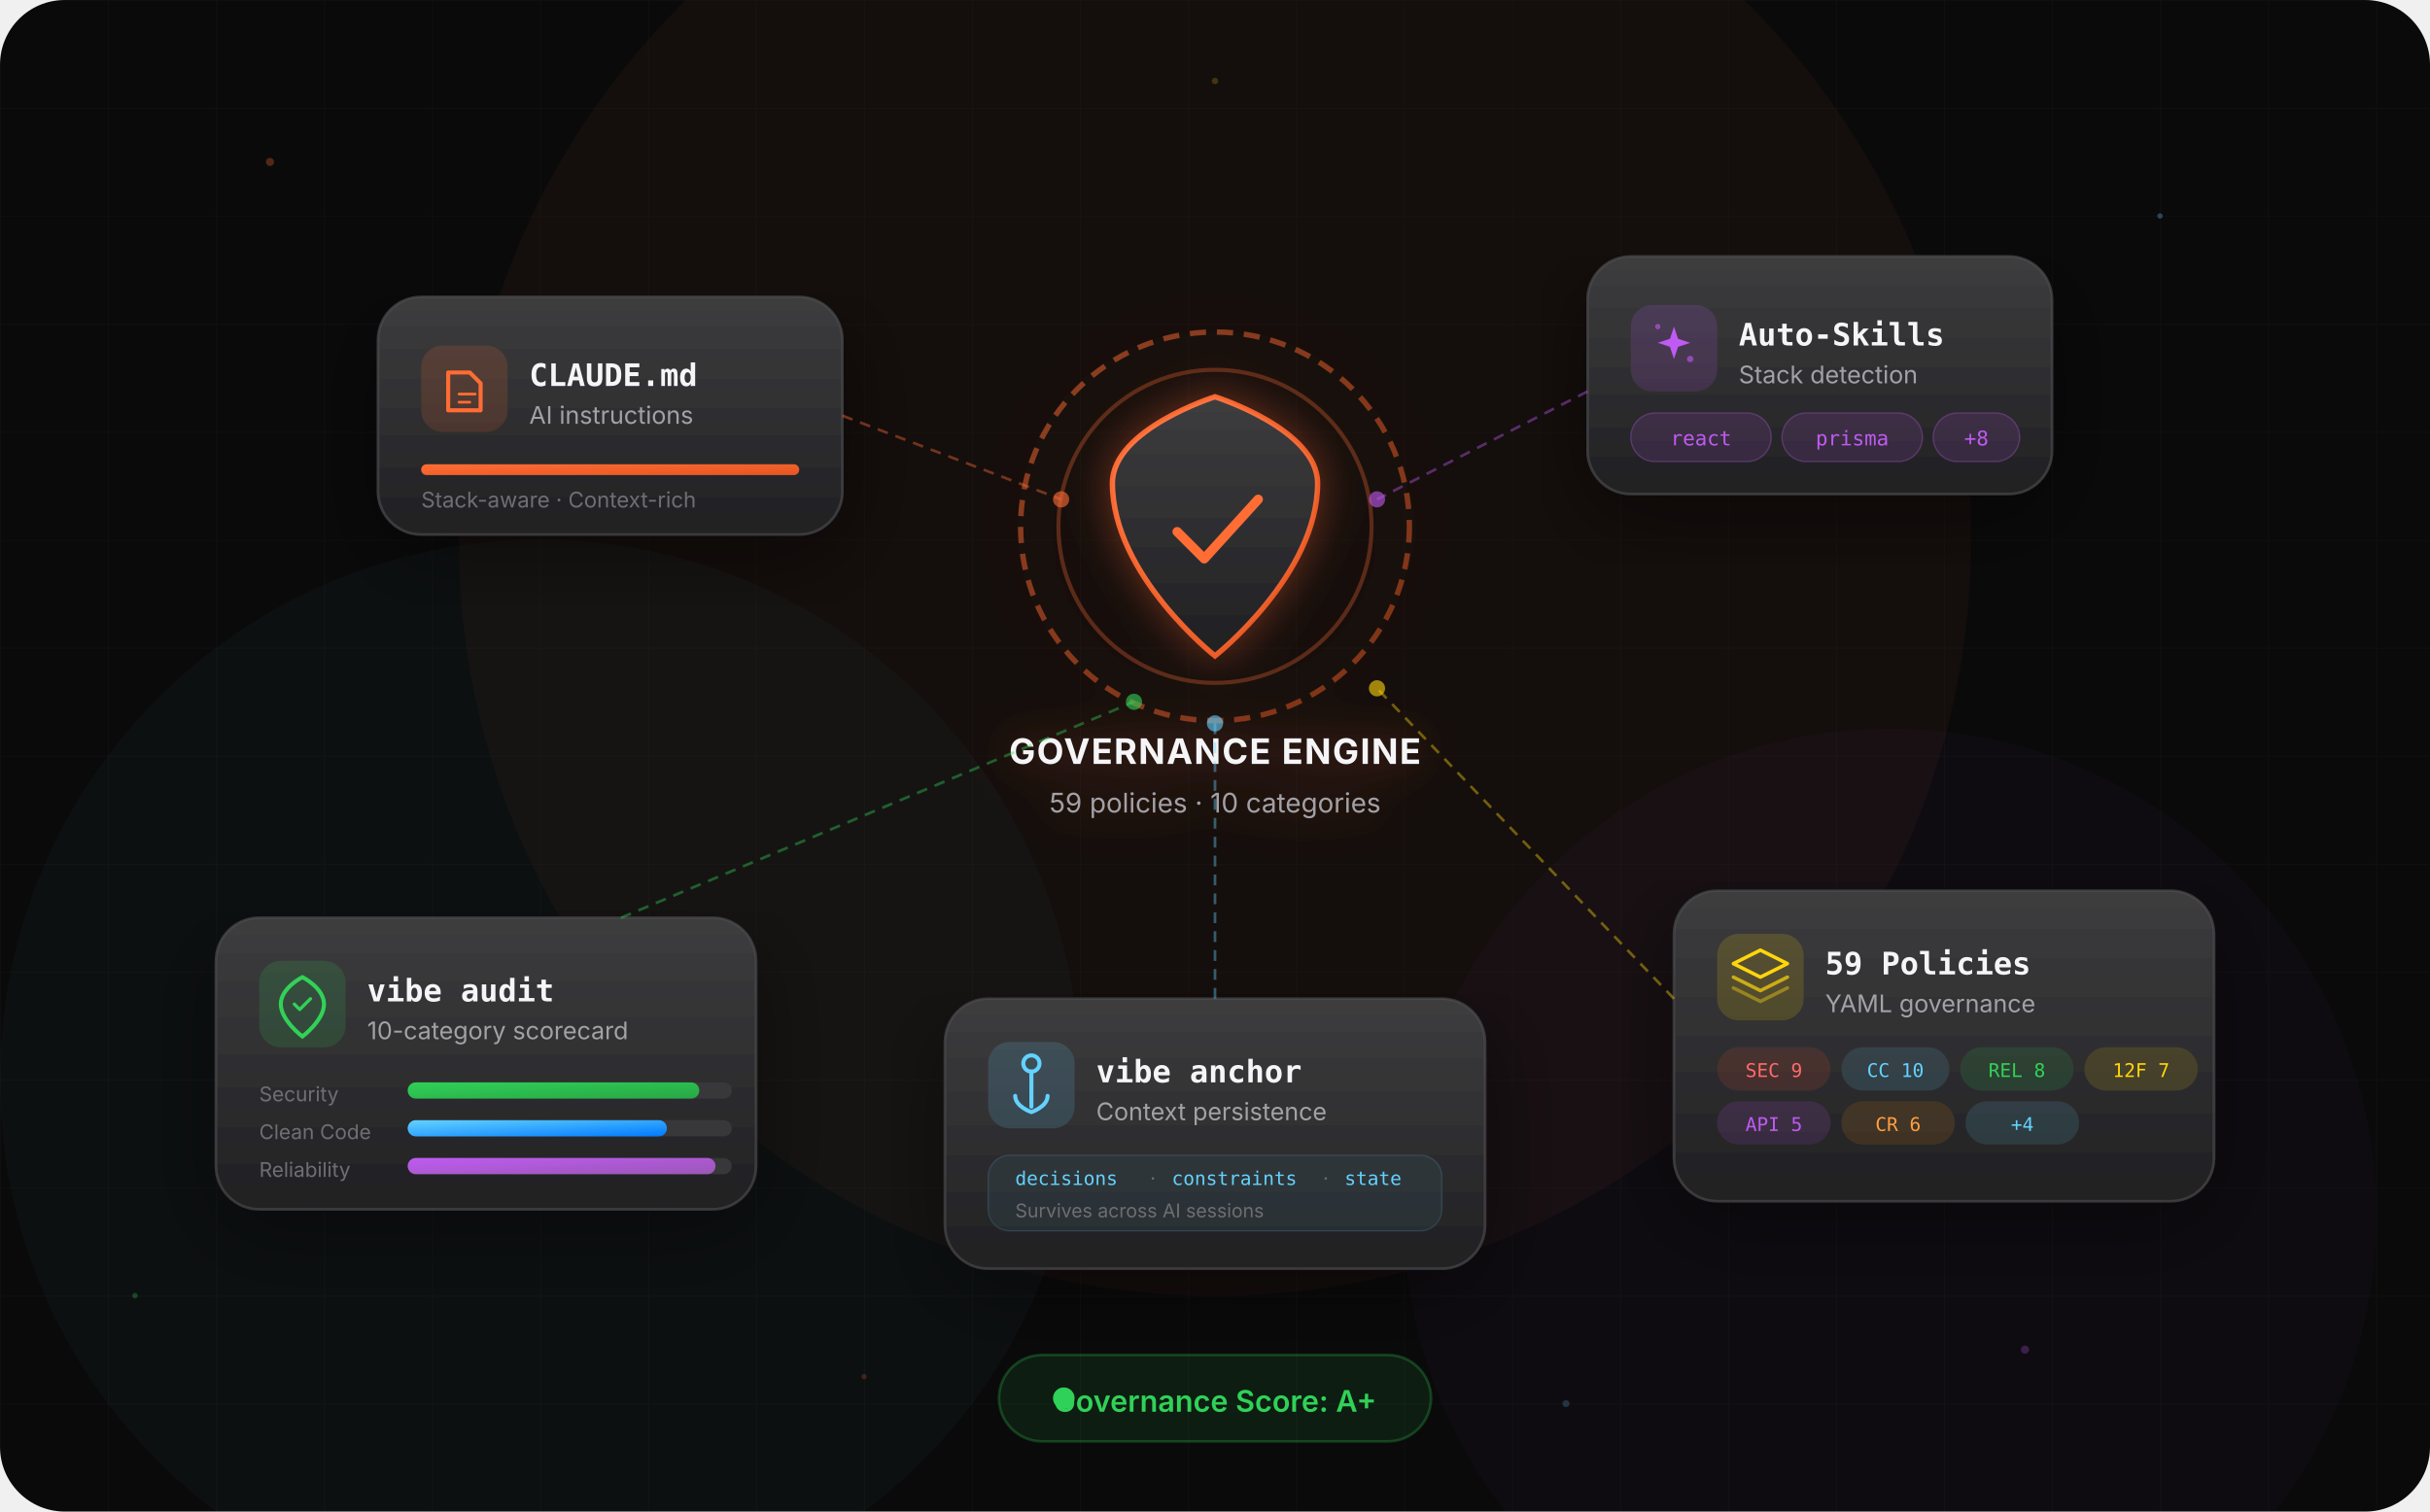
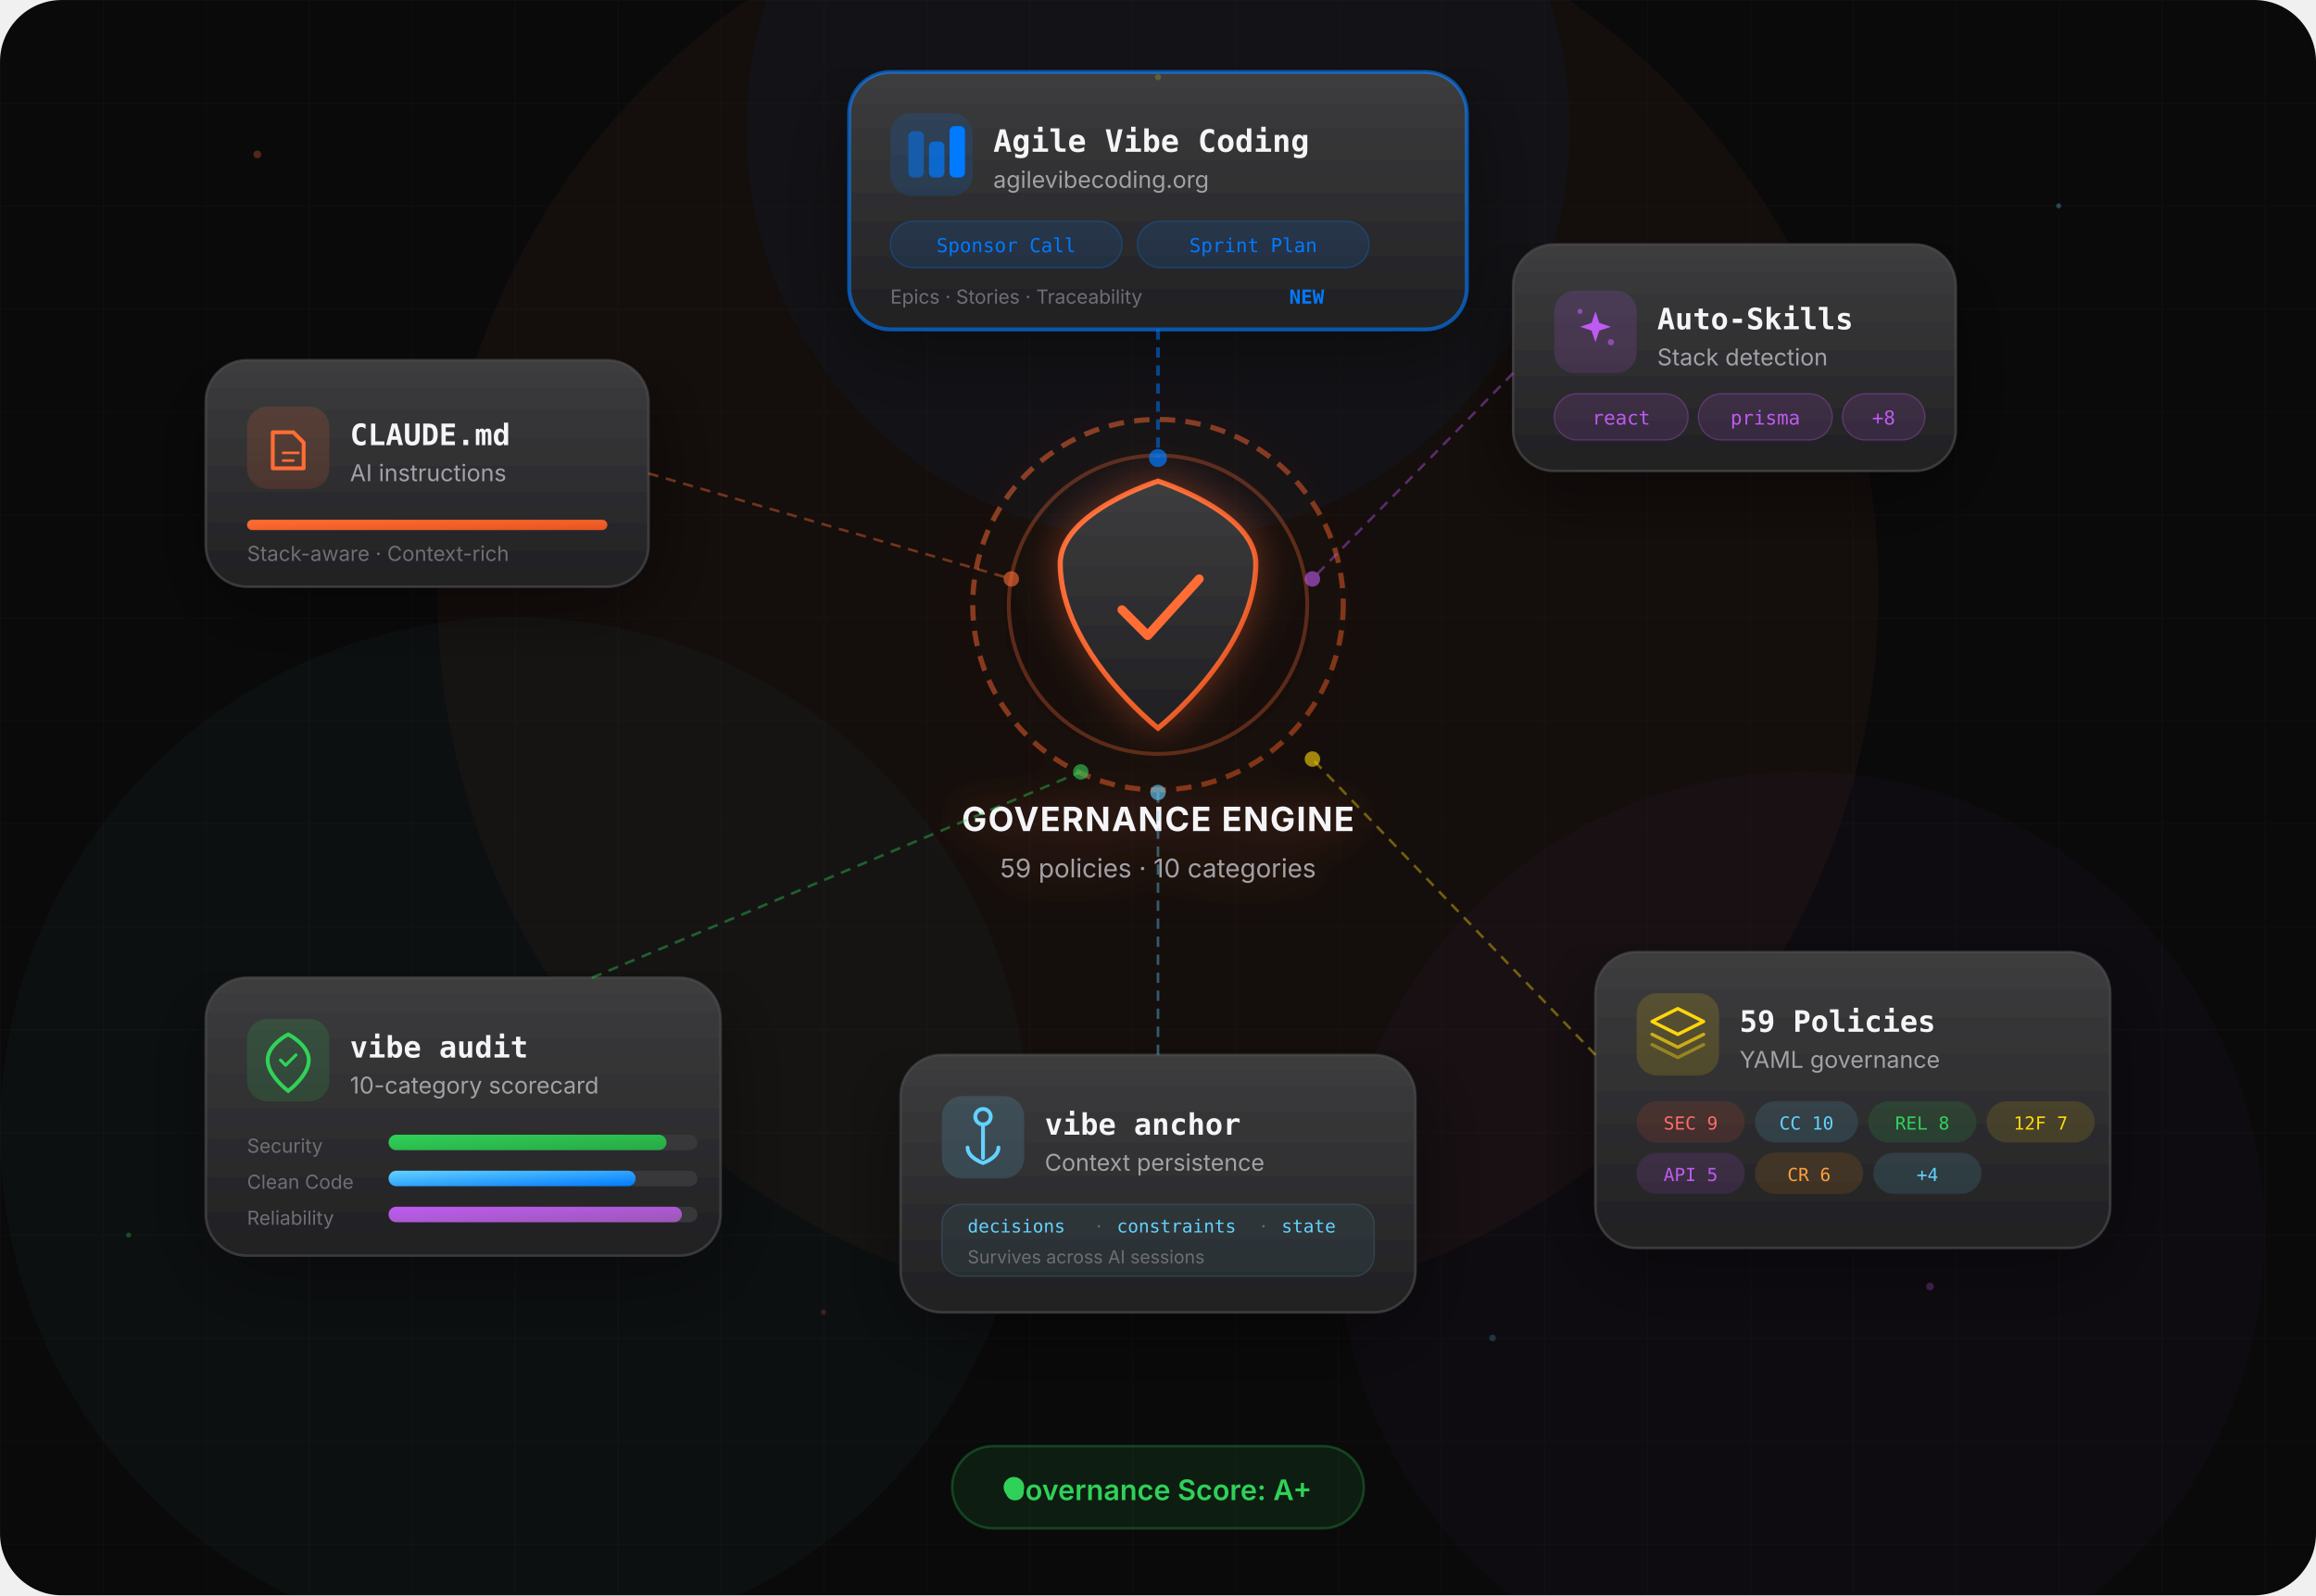
- <svg xmlns="http://www.w3.org/2000/svg" viewBox="0 0 900 560" fill="none">
+ <svg xmlns="http://www.w3.org/2000/svg" viewBox="0 0 900 620" fill="none">
  <defs>
    <linearGradient id="g-brand" x1="0" y1="0" x2="1" y2="1">
      <stop offset="0%" stop-color="#FF6D35" />
      <stop offset="100%" stop-color="#E65520" />
    </linearGradient>
    <linearGradient id="g-brand-soft" x1="0" y1="0" x2="0" y2="1">
      <stop offset="0%" stop-color="#FF6D35" stop-opacity="0.25" />
      <stop offset="100%" stop-color="#FF6D35" stop-opacity="0.02" />
    </linearGradient>
    <linearGradient id="g-blue" x1="0" y1="0" x2="1" y2="1">
      <stop offset="0%" stop-color="#64D2FF" />
      <stop offset="100%" stop-color="#007AFF" />
    </linearGradient>
    <linearGradient id="g-green" x1="0" y1="0" x2="1" y2="1">
      <stop offset="0%" stop-color="#30D158" />
      <stop offset="100%" stop-color="#28A745" />
    </linearGradient>
    <linearGradient id="g-purple" x1="0" y1="0" x2="1" y2="1">
      <stop offset="0%" stop-color="#BF5AF2" />
      <stop offset="100%" stop-color="#9B59B6" />
    </linearGradient>
    <linearGradient id="g-gold" x1="0" y1="0" x2="1" y2="1">
      <stop offset="0%" stop-color="#FFD60A" />
      <stop offset="100%" stop-color="#FF9500" />
    </linearGradient>
    <linearGradient id="g-card-dark" x1="0" y1="0" x2="0" y2="1">
      <stop offset="0%" stop-color="#2C2C2E" />
      <stop offset="100%" stop-color="#1C1C1E" />
    </linearGradient>
    <linearGradient id="g-glass" x1="0" y1="0" x2="0" y2="1">
      <stop offset="0%" stop-color="white" stop-opacity="0.08" />
      <stop offset="100%" stop-color="white" stop-opacity="0.02" />
    </linearGradient>
    <filter id="glow-brand" x="-50%" y="-50%" width="200%" height="200%">
      <feGaussianBlur stdDeviation="8" result="blur" />
      <feFlood flood-color="#FF6D35" flood-opacity="0.4" />
      <feComposite in2="blur" operator="in" />
      <feMerge>
        <feMergeNode />
        <feMergeNode in="SourceGraphic" />
      </feMerge>
    </filter>
    <filter id="glow-blue" x="-50%" y="-50%" width="200%" height="200%">
      <feGaussianBlur stdDeviation="6" result="blur" />
      <feFlood flood-color="#64D2FF" flood-opacity="0.35" />
      <feComposite in2="blur" operator="in" />
      <feMerge>
        <feMergeNode />
        <feMergeNode in="SourceGraphic" />
      </feMerge>
    </filter>
    <filter id="glow-green" x="-50%" y="-50%" width="200%" height="200%">
      <feGaussianBlur stdDeviation="6" result="blur" />
      <feFlood flood-color="#30D158" flood-opacity="0.35" />
      <feComposite in2="blur" operator="in" />
      <feMerge>
        <feMergeNode />
        <feMergeNode in="SourceGraphic" />
      </feMerge>
    </filter>
    <filter id="glow-purple" x="-50%" y="-50%" width="200%" height="200%">
      <feGaussianBlur stdDeviation="6" result="blur" />
      <feFlood flood-color="#BF5AF2" flood-opacity="0.35" />
      <feComposite in2="blur" operator="in" />
      <feMerge>
        <feMergeNode />
        <feMergeNode in="SourceGraphic" />
      </feMerge>
    </filter>
    <filter id="shadow-card" x="-10%" y="-10%" width="130%" height="140%">
      <feDropShadow dx="0" dy="8" stdDeviation="16" flood-color="#000" flood-opacity="0.4" />
    </filter>
    <filter id="shadow-sm" x="-5%" y="-5%" width="115%" height="120%">
      <feDropShadow dx="0" dy="2" stdDeviation="4" flood-color="#000" flood-opacity="0.3" />
    </filter>
    <clipPath id="card-clip">
-       <rect width="900" height="560" rx="24" />
+       <rect width="900" height="620" rx="24" />
    </clipPath>
+     <linearGradient id="g-avc" x1="0" y1="0" x2="1" y2="1">
+       <stop offset="0%" stop-color="#007AFF" />
+       <stop offset="100%" stop-color="#0055CC" />
+     </linearGradient>
+     <filter id="glow-avc" x="-50%" y="-50%" width="200%" height="200%">
+       <feGaussianBlur stdDeviation="6" result="blur" />
+       <feFlood flood-color="#007AFF" flood-opacity="0.35" />
+       <feComposite in2="blur" operator="in" />
+       <feMerge>
+         <feMergeNode />
+         <feMergeNode in="SourceGraphic" />
+       </feMerge>
+     </filter>
  </defs>
-   <rect width="900" height="560" rx="24" fill="#0A0A0A" clip-path="url(#card-clip)" />
+   <rect width="900" height="620" rx="24" fill="#0A0A0A" clip-path="url(#card-clip)" />
  <pattern id="grid" width="40" height="40" patternUnits="userSpaceOnUse">
    <path d="M 40 0 L 0 0 0 40" fill="none" stroke="white" stroke-opacity="0.03" stroke-width="0.5" />
  </pattern>
-   <rect width="900" height="560" fill="url(#grid)" />
-   <circle cx="450" cy="200" r="280" fill="#FF6D35" opacity="0.04" />
-   <circle cx="200" cy="400" r="200" fill="#64D2FF" opacity="0.03" />
-   <circle cx="700" cy="450" r="180" fill="#BF5AF2" opacity="0.03" />
-   <g transform="translate(450, 195)" filter="url(#glow-brand)">
+   <rect width="900" height="620" fill="url(#grid)" />
+   <circle cx="450" cy="230" r="280" fill="#FF6D35" opacity="0.04" />
+   <circle cx="200" cy="440" r="200" fill="#64D2FF" opacity="0.03" />
+   <circle cx="700" cy="480" r="180" fill="#BF5AF2" opacity="0.03" />
+   <circle cx="450" cy="50" r="160" fill="#007AFF" opacity="0.04" />
+   <g transform="translate(450, 235)" filter="url(#glow-brand)">
    <circle cx="0" cy="0" r="72" fill="none" stroke="url(#g-brand)" stroke-width="2" stroke-dasharray="6 4" opacity="0.5">
      <animateTransform attributeName="transform" type="rotate" from="0" to="360" dur="60s" repeatCount="indefinite" />
    </circle>
    <circle cx="0" cy="0" r="58" fill="none" stroke="#FF6D35" stroke-width="1.5" opacity="0.3">
      <animateTransform attributeName="transform" type="rotate" from="360" to="0" dur="45s" repeatCount="indefinite" />
    </circle>
    <path d="M0-48 C0-48 -38-36 -38-16 C-38 18 0 48 0 48 C0 48 38 18 38-16 C38-36 0-48 0-48Z" fill="url(#g-card-dark)" stroke="url(#g-brand)" stroke-width="2" />
    <path d="M0-48 C0-48 -38-36 -38-16 C-38 18 0 48 0 48 C0 48 38 18 38-16 C38-36 0-48 0-48Z" fill="url(#g-glass)" />
    <polyline points="-14,2 -4,12 16,-10" fill="none" stroke="#FF6D35" stroke-width="3.5" stroke-linecap="round" stroke-linejoin="round" />
    <text y="88" text-anchor="middle" font-family="-apple-system, BlinkMacSystemFont, 'SF Pro Display', sans-serif" font-size="13" font-weight="700" fill="#F5F5F7" letter-spacing="0.5">GOVERNANCE ENGINE</text>
    <text y="106" text-anchor="middle" font-family="-apple-system, sans-serif" font-size="10" fill="#A1A1A6">59 policies · 10 categories</text>
  </g>
-   <g transform="translate(140, 110)" filter="url(#shadow-card)">
+   <g transform="translate(330, 28)" filter="url(#shadow-card)">
+     <rect width="240" height="100" rx="16" fill="url(#g-card-dark)" stroke="#007AFF" stroke-width="1.5" stroke-opacity="0.6" />
+     <rect width="240" height="100" rx="16" fill="url(#g-glass)" />
+     <rect x="16" y="16" width="32" height="32" rx="8" fill="#007AFF" fill-opacity="0.15" />
+     <rect x="23" y="23" width="6" height="18" rx="2" fill="#007AFF" opacity="0.5" />
+     <rect x="31" y="27" width="6" height="14" rx="2" fill="#007AFF" opacity="0.7" />
+     <rect x="39" y="21" width="6" height="20" rx="2" fill="#007AFF" />
+     <text x="56" y="31" font-family="'SF Mono', 'JetBrains Mono', monospace" font-size="12" font-weight="700" fill="#F5F5F7">Agile Vibe Coding</text>
+     <text x="56" y="45" font-family="-apple-system, sans-serif" font-size="9" fill="#A1A1A6">agilevibecoding.org</text>
+     <g transform="translate(16, 58)">
+       <rect width="90" height="18" rx="9" fill="#007AFF" fill-opacity="0.12" stroke="#007AFF" stroke-opacity="0.3" stroke-width="0.5" />
+       <text x="45" y="12" text-anchor="middle" font-family="'SF Mono', monospace" font-size="7.5" fill="#007AFF">Sponsor Call</text>
+       <rect x="96" width="90" height="18" rx="9" fill="#007AFF" fill-opacity="0.12" stroke="#007AFF" stroke-opacity="0.3" stroke-width="0.5" />
+       <text x="141" y="12" text-anchor="middle" font-family="'SF Mono', monospace" font-size="7.5" fill="#007AFF">Sprint Plan</text>
+     </g>
+     <g transform="translate(16, 80)">
+       <text x="0" y="10" font-family="-apple-system, sans-serif" font-size="7.5" fill="#6E6E73">Epics · Stories · Traceability</text>
+       <text x="155" y="10" font-family="'SF Mono', monospace" font-size="7.5" fill="#007AFF" font-weight="600">NEW</text>
+     </g>
+   </g>
+   <line x1="450" y1="128" x2="450" y2="178" stroke="#007AFF" stroke-width="1.5" stroke-dasharray="4 3" opacity="0.5">
+     <animate attributeName="stroke-dashoffset" values="0;-14" dur="2s" repeatCount="indefinite" />
+   </line>
+   <circle cx="450" cy="178" r="3.5" fill="#007AFF" opacity="0.7" />
+   <g transform="translate(80, 140)" filter="url(#shadow-card)">
    <rect width="172" height="88" rx="16" fill="url(#g-card-dark)" stroke="#38383A" stroke-width="1" />
    <rect width="172" height="88" rx="16" fill="url(#g-glass)" />
    <rect x="16" y="18" width="32" height="32" rx="8" fill="#FF6D35" fill-opacity="0.15" />
    <path d="M26 28 L34 28 L38 32 L38 42 L26 42Z" fill="none" stroke="#FF6D35" stroke-width="1.5" stroke-linecap="round" stroke-linejoin="round" />
    <line x1="30" y1="36" x2="36" y2="36" stroke="#FF6D35" stroke-width="1" stroke-linecap="round" />
    <line x1="30" y1="39" x2="34" y2="39" stroke="#FF6D35" stroke-width="1" stroke-linecap="round" />
    <text x="56" y="33" font-family="'SF Mono', 'JetBrains Mono', monospace" font-size="11.5" font-weight="700" fill="#F5F5F7">CLAUDE.md</text>
    <text x="56" y="47" font-family="-apple-system, sans-serif" font-size="9" fill="#A1A1A6">AI instructions</text>
    <rect x="16" y="62" width="140" height="4" rx="2" fill="#38383A" />
    <rect x="16" y="62" width="140" height="4" rx="2" fill="url(#g-brand)">
      <animate attributeName="width" values="0;140" dur="2.5s" fill="freeze" />
    </rect>
    <text x="16" y="78" font-family="-apple-system, sans-serif" font-size="8" fill="#6E6E73">Stack-aware · Context-rich</text>
  </g>
-   <line x1="312" y1="154" x2="393" y2="185" stroke="#FF6D35" stroke-width="1" stroke-dasharray="4 3" opacity="0.4">
-     <animate attributeName="stroke-dashoffset" values="0;-14" dur="2s" repeatCount="indefinite" />
-   </line>
-   <circle cx="393" cy="185" r="3" fill="#FF6D35" opacity="0.6" />
+   <line x1="252" y1="184" x2="393" y2="225" stroke="#FF6D35" stroke-width="1" stroke-dasharray="4 3" opacity="0.4">
+     <animate attributeName="stroke-dashoffset" values="0;-14" dur="2s" repeatCount="indefinite" />
+   </line>
+   <circle cx="393" cy="225" r="3" fill="#FF6D35" opacity="0.6" />
  <g transform="translate(588, 95)" filter="url(#shadow-card)">
    <rect width="172" height="88" rx="16" fill="url(#g-card-dark)" stroke="#38383A" stroke-width="1" />
    <rect width="172" height="88" rx="16" fill="url(#g-glass)" />
    <rect x="16" y="18" width="32" height="32" rx="8" fill="#BF5AF2" fill-opacity="0.15" />
    <path d="M32 26 L30.5 30.5 L26 32 L30.5 33.5 L32 38 L33.5 33.5 L38 32 L33.5 30.5Z" fill="#BF5AF2" stroke="none" />
    <circle cx="26" cy="26" r="1" fill="#BF5AF2" opacity="0.6" />
    <circle cx="38" cy="38" r="1.2" fill="#BF5AF2" opacity="0.6" />
    <text x="56" y="33" font-family="'SF Mono', 'JetBrains Mono', monospace" font-size="11.5" font-weight="700" fill="#F5F5F7">Auto-Skills</text>
    <text x="56" y="47" font-family="-apple-system, sans-serif" font-size="9" fill="#A1A1A6">Stack detection</text>
    <rect x="16" y="58" width="52" height="18" rx="9" fill="#BF5AF2" fill-opacity="0.12" stroke="#BF5AF2" stroke-opacity="0.3" stroke-width="0.5" />
    <text x="42" y="70" text-anchor="middle" font-family="'SF Mono', monospace" font-size="7.5" fill="#BF5AF2">react</text>
    <rect x="72" y="58" width="52" height="18" rx="9" fill="#BF5AF2" fill-opacity="0.12" stroke="#BF5AF2" stroke-opacity="0.3" stroke-width="0.5" />
    <text x="98" y="70" text-anchor="middle" font-family="'SF Mono', monospace" font-size="7.5" fill="#BF5AF2">prisma</text>
    <rect x="128" y="58" width="32" height="18" rx="9" fill="#BF5AF2" fill-opacity="0.12" stroke="#BF5AF2" stroke-opacity="0.3" stroke-width="0.5" />
    <text x="144" y="70" text-anchor="middle" font-family="'SF Mono', monospace" font-size="7.5" fill="#BF5AF2">+8</text>
  </g>
-   <line x1="588" y1="145" x2="510" y2="185" stroke="#BF5AF2" stroke-width="1" stroke-dasharray="4 3" opacity="0.4">
-     <animate attributeName="stroke-dashoffset" values="0;-14" dur="2s" repeatCount="indefinite" />
-   </line>
-   <circle cx="510" cy="185" r="3" fill="#BF5AF2" opacity="0.6" />
-   <g transform="translate(80, 340)" filter="url(#shadow-card)">
+   <line x1="588" y1="145" x2="510" y2="225" stroke="#BF5AF2" stroke-width="1" stroke-dasharray="4 3" opacity="0.4">
+     <animate attributeName="stroke-dashoffset" values="0;-14" dur="2s" repeatCount="indefinite" />
+   </line>
+   <circle cx="510" cy="225" r="3" fill="#BF5AF2" opacity="0.6" />
+   <g transform="translate(80, 380)" filter="url(#shadow-card)">
    <rect width="200" height="108" rx="16" fill="url(#g-card-dark)" stroke="#38383A" stroke-width="1" />
    <rect width="200" height="108" rx="16" fill="url(#g-glass)" />
    <rect x="16" y="16" width="32" height="32" rx="8" fill="#30D158" fill-opacity="0.15" />
    <path d="M32 22 C32 22 24 26 24 32 C24 38 32 44 32 44 C32 44 40 38 40 32 C40 26 32 22 32 22Z" fill="none" stroke="#30D158" stroke-width="1.5" />
    <polyline points="29,32 31,34 35,30" fill="none" stroke="#30D158" stroke-width="1.2" stroke-linecap="round" stroke-linejoin="round" />
    <text x="56" y="31" font-family="'SF Mono', 'JetBrains Mono', monospace" font-size="11.5" font-weight="700" fill="#F5F5F7">vibe audit</text>
    <text x="56" y="45" font-family="-apple-system, sans-serif" font-size="9" fill="#A1A1A6">10-category scorecard</text>
    <g transform="translate(16, 60)">
      <text x="0" y="8" font-family="-apple-system, sans-serif" font-size="7.5" fill="#6E6E73">Security</text>
      <rect x="55" y="1" width="120" height="6" rx="3" fill="#38383A" />
      <rect x="55" y="1" width="108" height="6" rx="3" fill="url(#g-green)">
        <animate attributeName="width" values="0;108" dur="1.8s" fill="freeze" />
      </rect>
      <text x="0" y="22" font-family="-apple-system, sans-serif" font-size="7.5" fill="#6E6E73">Clean Code</text>
      <rect x="55" y="15" width="120" height="6" rx="3" fill="#38383A" />
      <rect x="55" y="15" width="96" height="6" rx="3" fill="url(#g-blue)">
        <animate attributeName="width" values="0;96" dur="2s" fill="freeze" />
      </rect>
      <text x="0" y="36" font-family="-apple-system, sans-serif" font-size="7.5" fill="#6E6E73">Reliability</text>
      <rect x="55" y="29" width="120" height="6" rx="3" fill="#38383A" />
      <rect x="55" y="29" width="114" height="6" rx="3" fill="url(#g-purple)">
        <animate attributeName="width" values="0;114" dur="2.2s" fill="freeze" />
      </rect>
    </g>
  </g>
-   <line x1="230" y1="340" x2="420" y2="260" stroke="#30D158" stroke-width="1" stroke-dasharray="4 3" opacity="0.4">
-     <animate attributeName="stroke-dashoffset" values="0;-14" dur="2s" repeatCount="indefinite" />
-   </line>
-   <circle cx="420" cy="260" r="3" fill="#30D158" opacity="0.6" />
-   <g transform="translate(350, 370)" filter="url(#shadow-card)">
+   <line x1="230" y1="380" x2="420" y2="300" stroke="#30D158" stroke-width="1" stroke-dasharray="4 3" opacity="0.4">
+     <animate attributeName="stroke-dashoffset" values="0;-14" dur="2s" repeatCount="indefinite" />
+   </line>
+   <circle cx="420" cy="300" r="3" fill="#30D158" opacity="0.6" />
+   <g transform="translate(350, 410)" filter="url(#shadow-card)">
    <rect width="200" height="100" rx="16" fill="url(#g-card-dark)" stroke="#38383A" stroke-width="1" />
    <rect width="200" height="100" rx="16" fill="url(#g-glass)" />
    <rect x="16" y="16" width="32" height="32" rx="8" fill="#64D2FF" fill-opacity="0.15" />
    <circle cx="32" cy="24" r="3" fill="none" stroke="#64D2FF" stroke-width="1.5" />
    <line x1="32" y1="27" x2="32" y2="40" stroke="#64D2FF" stroke-width="1.5" stroke-linecap="round" />
    <path d="M26 36 C26 40 32 42 32 42 C32 42 38 40 38 36" fill="none" stroke="#64D2FF" stroke-width="1.5" stroke-linecap="round" />
    <text x="56" y="31" font-family="'SF Mono', 'JetBrains Mono', monospace" font-size="11.5" font-weight="700" fill="#F5F5F7">vibe anchor</text>
    <text x="56" y="45" font-family="-apple-system, sans-serif" font-size="9" fill="#A1A1A6">Context persistence</text>
    <g transform="translate(16, 58)">
      <rect width="168" height="28" rx="8" fill="#64D2FF" fill-opacity="0.06" stroke="#64D2FF" stroke-opacity="0.15" stroke-width="0.5" />
      <text x="10" y="11" font-family="'SF Mono', monospace" font-size="7" fill="#64D2FF">decisions</text>
      <text x="60" y="11" font-family="-apple-system, sans-serif" font-size="7" fill="#6E6E73">·</text>
      <text x="68" y="11" font-family="'SF Mono', monospace" font-size="7" fill="#64D2FF">constraints</text>
      <text x="124" y="11" font-family="-apple-system, sans-serif" font-size="7" fill="#6E6E73">·</text>
      <text x="132" y="11" font-family="'SF Mono', monospace" font-size="7" fill="#64D2FF">state</text>
      <text x="10" y="23" font-family="-apple-system, sans-serif" font-size="7" fill="#6E6E73">Survives across AI sessions</text>
    </g>
  </g>
-   <line x1="450" y1="370" x2="450" y2="268" stroke="#64D2FF" stroke-width="1" stroke-dasharray="4 3" opacity="0.4">
-     <animate attributeName="stroke-dashoffset" values="0;-14" dur="2s" repeatCount="indefinite" />
-   </line>
-   <circle cx="450" cy="268" r="3" fill="#64D2FF" opacity="0.6" />
-   <g transform="translate(620, 330)" filter="url(#shadow-card)">
+   <line x1="450" y1="410" x2="450" y2="308" stroke="#64D2FF" stroke-width="1" stroke-dasharray="4 3" opacity="0.4">
+     <animate attributeName="stroke-dashoffset" values="0;-14" dur="2s" repeatCount="indefinite" />
+   </line>
+   <circle cx="450" cy="308" r="3" fill="#64D2FF" opacity="0.6" />
+   <g transform="translate(620, 370)" filter="url(#shadow-card)">
    <rect width="200" height="115" rx="16" fill="url(#g-card-dark)" stroke="#38383A" stroke-width="1" />
    <rect width="200" height="115" rx="16" fill="url(#g-glass)" />
    <rect x="16" y="16" width="32" height="32" rx="8" fill="#FFD60A" fill-opacity="0.15" />
    <polygon points="32,22 22,27 32,32 42,27" fill="none" stroke="#FFD60A" stroke-width="1.3" stroke-linejoin="round" />
    <polyline points="22,32 32,37 42,32" fill="none" stroke="#FFD60A" stroke-width="1.3" stroke-linecap="round" stroke-linejoin="round" opacity="0.7" />
    <polyline points="22,36 32,41 42,36" fill="none" stroke="#FFD60A" stroke-width="1.3" stroke-linecap="round" stroke-linejoin="round" opacity="0.4" />
    <text x="56" y="31" font-family="'SF Mono', 'JetBrains Mono', monospace" font-size="11.5" font-weight="700" fill="#F5F5F7">59 Policies</text>
    <text x="56" y="45" font-family="-apple-system, sans-serif" font-size="9" fill="#A1A1A6">YAML governance</text>
    <g transform="translate(16, 58)">
      <rect width="42" height="16" rx="8" fill="#FF453A" fill-opacity="0.12" />
      <text x="21" y="11" text-anchor="middle" font-size="7" font-family="'SF Mono', monospace" fill="#FF6B6B">SEC 9</text>
      <rect x="46" width="40" height="16" rx="8" fill="#64D2FF" fill-opacity="0.12" />
      <text x="66" y="11" text-anchor="middle" font-size="7" font-family="'SF Mono', monospace" fill="#64D2FF">CC 10</text>
      <rect x="90" width="42" height="16" rx="8" fill="#30D158" fill-opacity="0.12" />
      <text x="111" y="11" text-anchor="middle" font-size="7" font-family="'SF Mono', monospace" fill="#30D158">REL 8</text>
      <rect x="136" width="42" height="16" rx="8" fill="#FFD60A" fill-opacity="0.12" />
      <text x="157" y="11" text-anchor="middle" font-size="7" font-family="'SF Mono', monospace" fill="#FFD60A">12F 7</text>
      <rect y="20" width="42" height="16" rx="8" fill="#BF5AF2" fill-opacity="0.12" />
      <text x="21" y="31" text-anchor="middle" font-size="7" font-family="'SF Mono', monospace" fill="#BF5AF2">API 5</text>
      <rect x="46" y="20" width="42" height="16" rx="8" fill="#FF9500" fill-opacity="0.12" />
      <text x="67" y="31" text-anchor="middle" font-size="7" font-family="'SF Mono', monospace" fill="#FF9F40">CR 6</text>
      <rect x="92" y="20" width="42" height="16" rx="8" fill="#64D2FF" fill-opacity="0.12" />
      <text x="113" y="31" text-anchor="middle" font-size="7" font-family="'SF Mono', monospace" fill="#64D2FF">+4</text>
    </g>
  </g>
-   <line x1="620" y1="370" x2="510" y2="255" stroke="#FFD60A" stroke-width="1" stroke-dasharray="4 3" opacity="0.4">
-     <animate attributeName="stroke-dashoffset" values="0;-14" dur="2s" repeatCount="indefinite" />
-   </line>
-   <circle cx="510" cy="255" r="3" fill="#FFD60A" opacity="0.6" />
-   <g transform="translate(450, 520)">
+   <line x1="620" y1="410" x2="510" y2="295" stroke="#FFD60A" stroke-width="1" stroke-dasharray="4 3" opacity="0.4">
+     <animate attributeName="stroke-dashoffset" values="0;-14" dur="2s" repeatCount="indefinite" />
+   </line>
+   <circle cx="510" cy="295" r="3" fill="#FFD60A" opacity="0.6" />
+   <g transform="translate(450, 580)">
    <rect x="-80" y="-18" width="160" height="32" rx="16" fill="#30D158" fill-opacity="0.1" stroke="#30D158" stroke-opacity="0.25" stroke-width="1" />
    <circle cx="-56" cy="-2" r="4" fill="#30D158">
      <animate attributeName="opacity" values="1;0.4;1" dur="2s" repeatCount="indefinite" />
    </circle>
    <text x="0" y="3" text-anchor="middle" font-family="-apple-system, BlinkMacSystemFont, 'SF Pro Display', sans-serif" font-size="11" font-weight="600" fill="#30D158">Governance Score: A+</text>
  </g>
  <circle cx="100" cy="60" r="1.5" fill="#FF6D35" opacity="0.3">
    <animate attributeName="cy" values="60;50;60" dur="4s" repeatCount="indefinite" />
  </circle>
  <circle cx="800" cy="80" r="1" fill="#64D2FF" opacity="0.3">
    <animate attributeName="cy" values="80;68;80" dur="5s" repeatCount="indefinite" />
  </circle>
  <circle cx="750" cy="500" r="1.5" fill="#BF5AF2" opacity="0.25">
    <animate attributeName="cy" values="500;488;500" dur="3.5s" repeatCount="indefinite" />
  </circle>
  <circle cx="50" cy="480" r="1" fill="#30D158" opacity="0.3">
    <animate attributeName="cy" values="480;470;480" dur="4.5s" repeatCount="indefinite" />
  </circle>
  <circle cx="450" cy="30" r="1.2" fill="#FFD60A" opacity="0.2">
    <animate attributeName="cy" values="30;22;30" dur="3.8s" repeatCount="indefinite" />
  </circle>
  <circle cx="320" cy="510" r="1" fill="#FF6D35" opacity="0.2">
    <animate attributeName="cx" values="320;328;320" dur="6s" repeatCount="indefinite" />
  </circle>
  <circle cx="580" cy="520" r="1.3" fill="#64D2FF" opacity="0.2">
    <animate attributeName="cx" values="580;572;580" dur="5.5s" repeatCount="indefinite" />
  </circle>
</svg>
